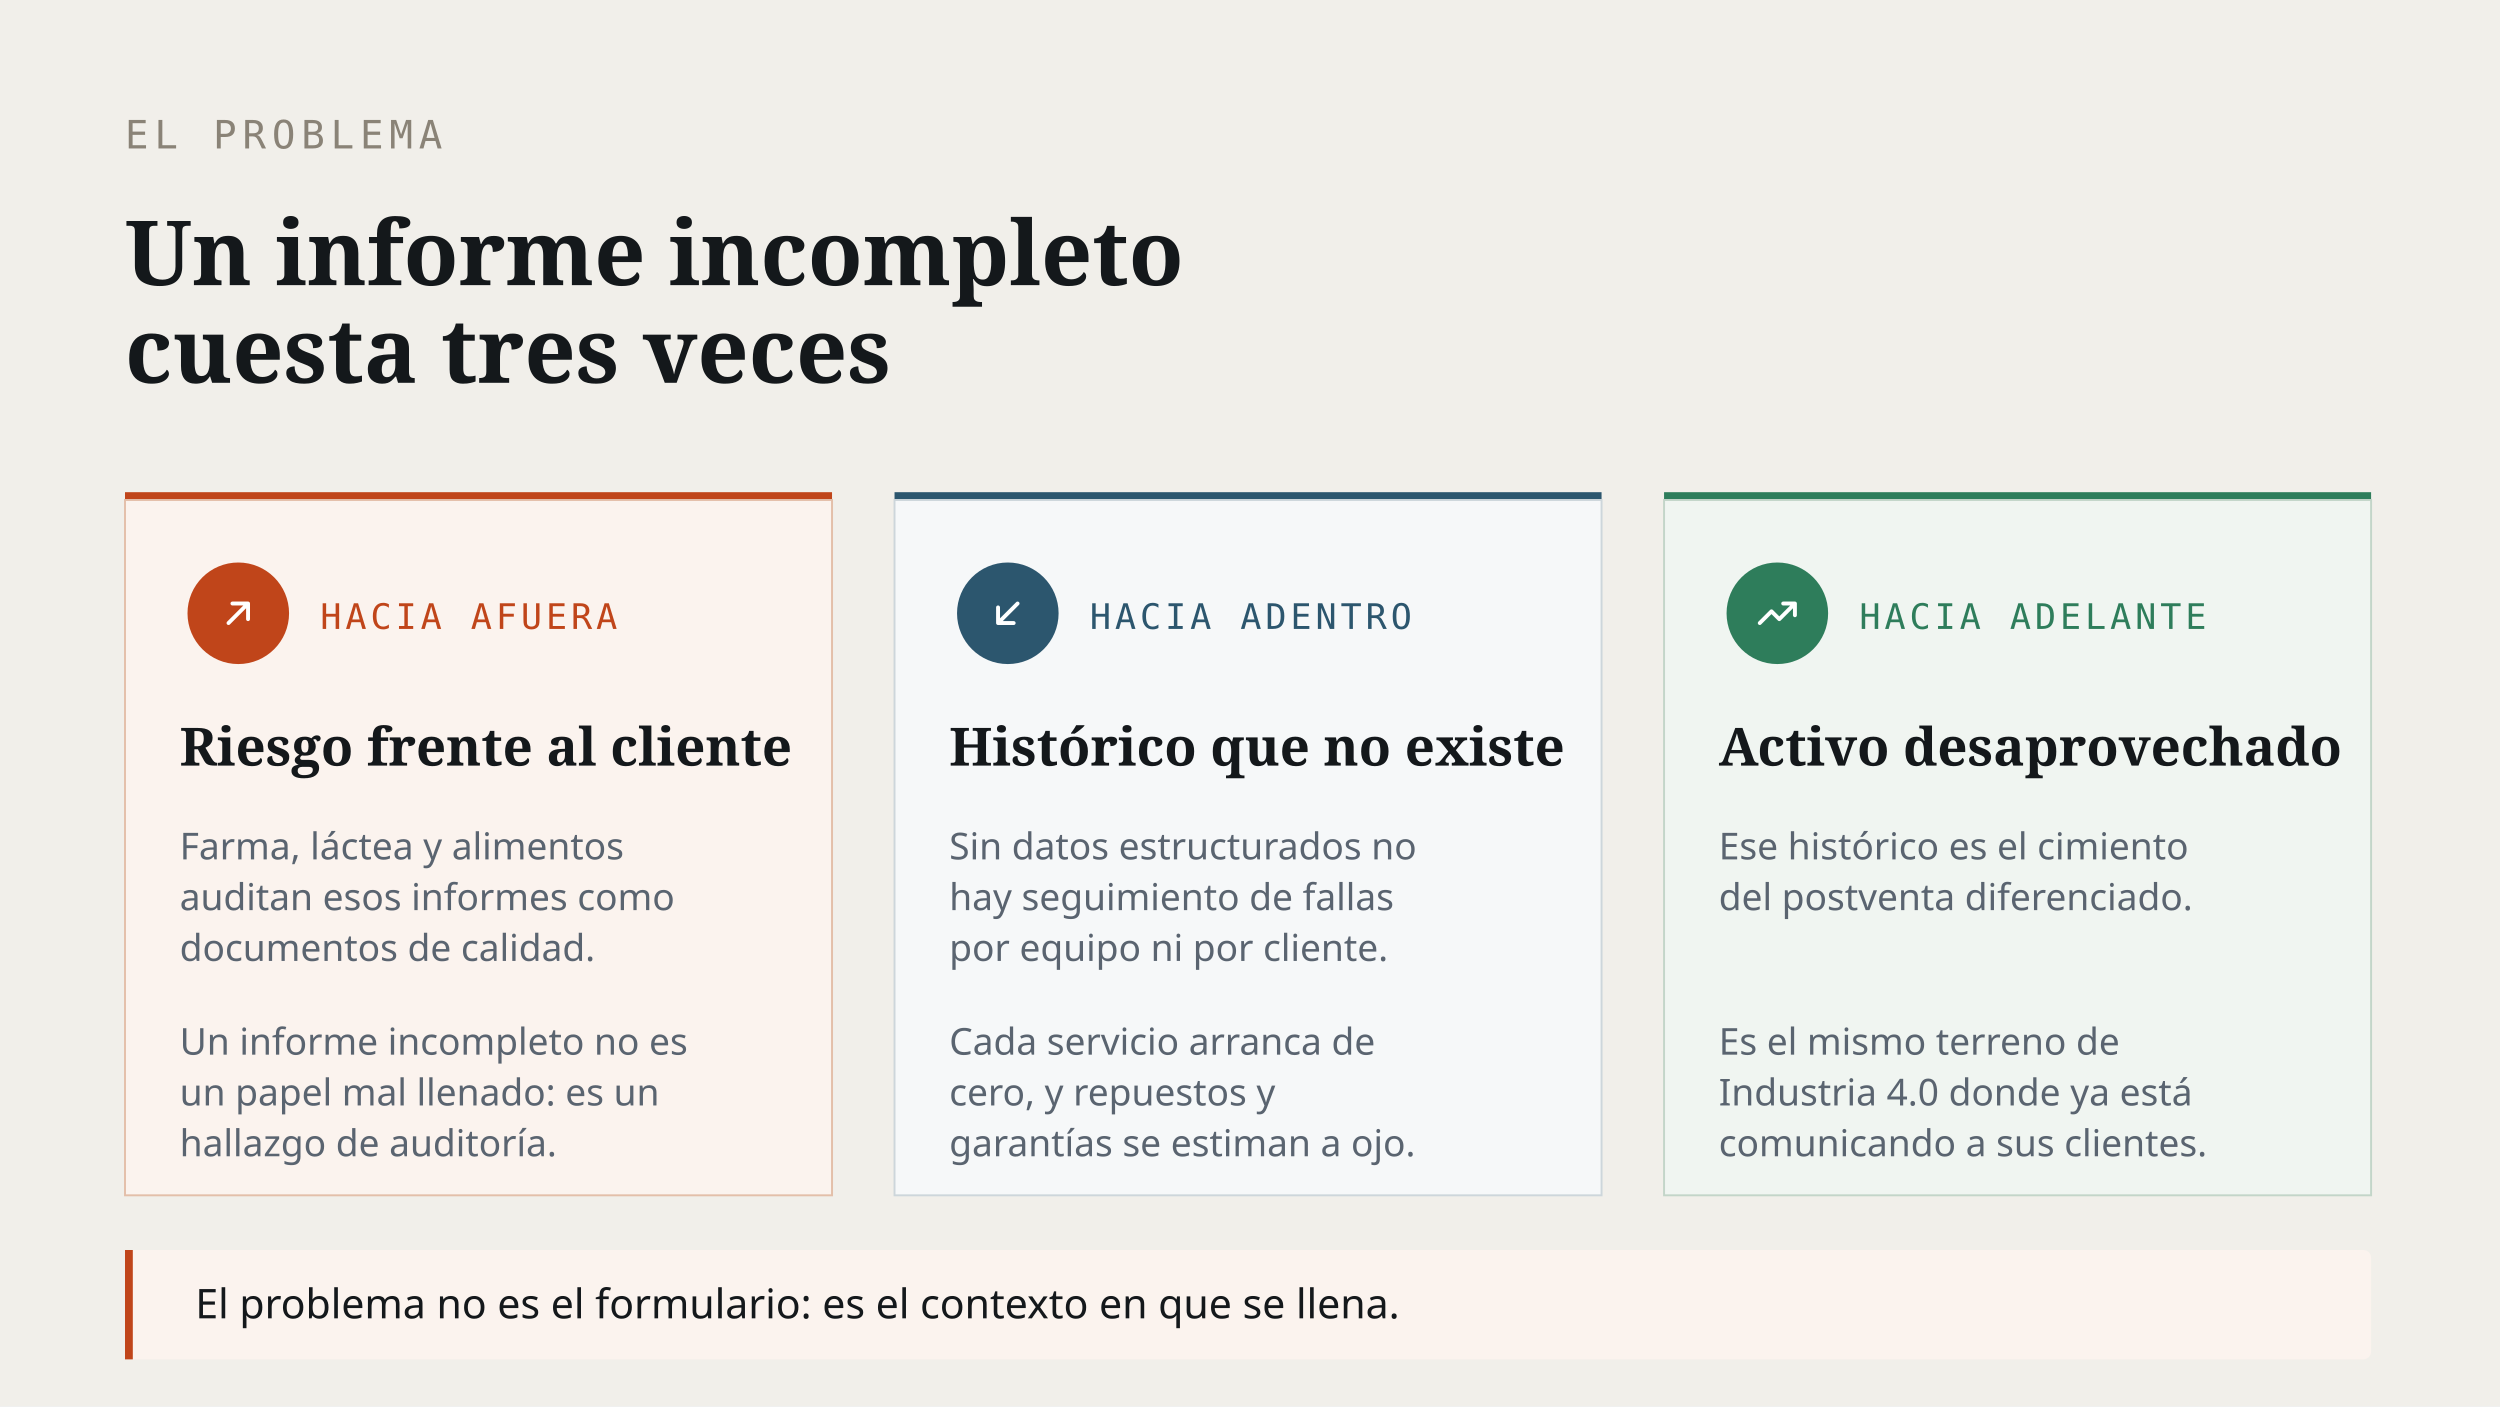
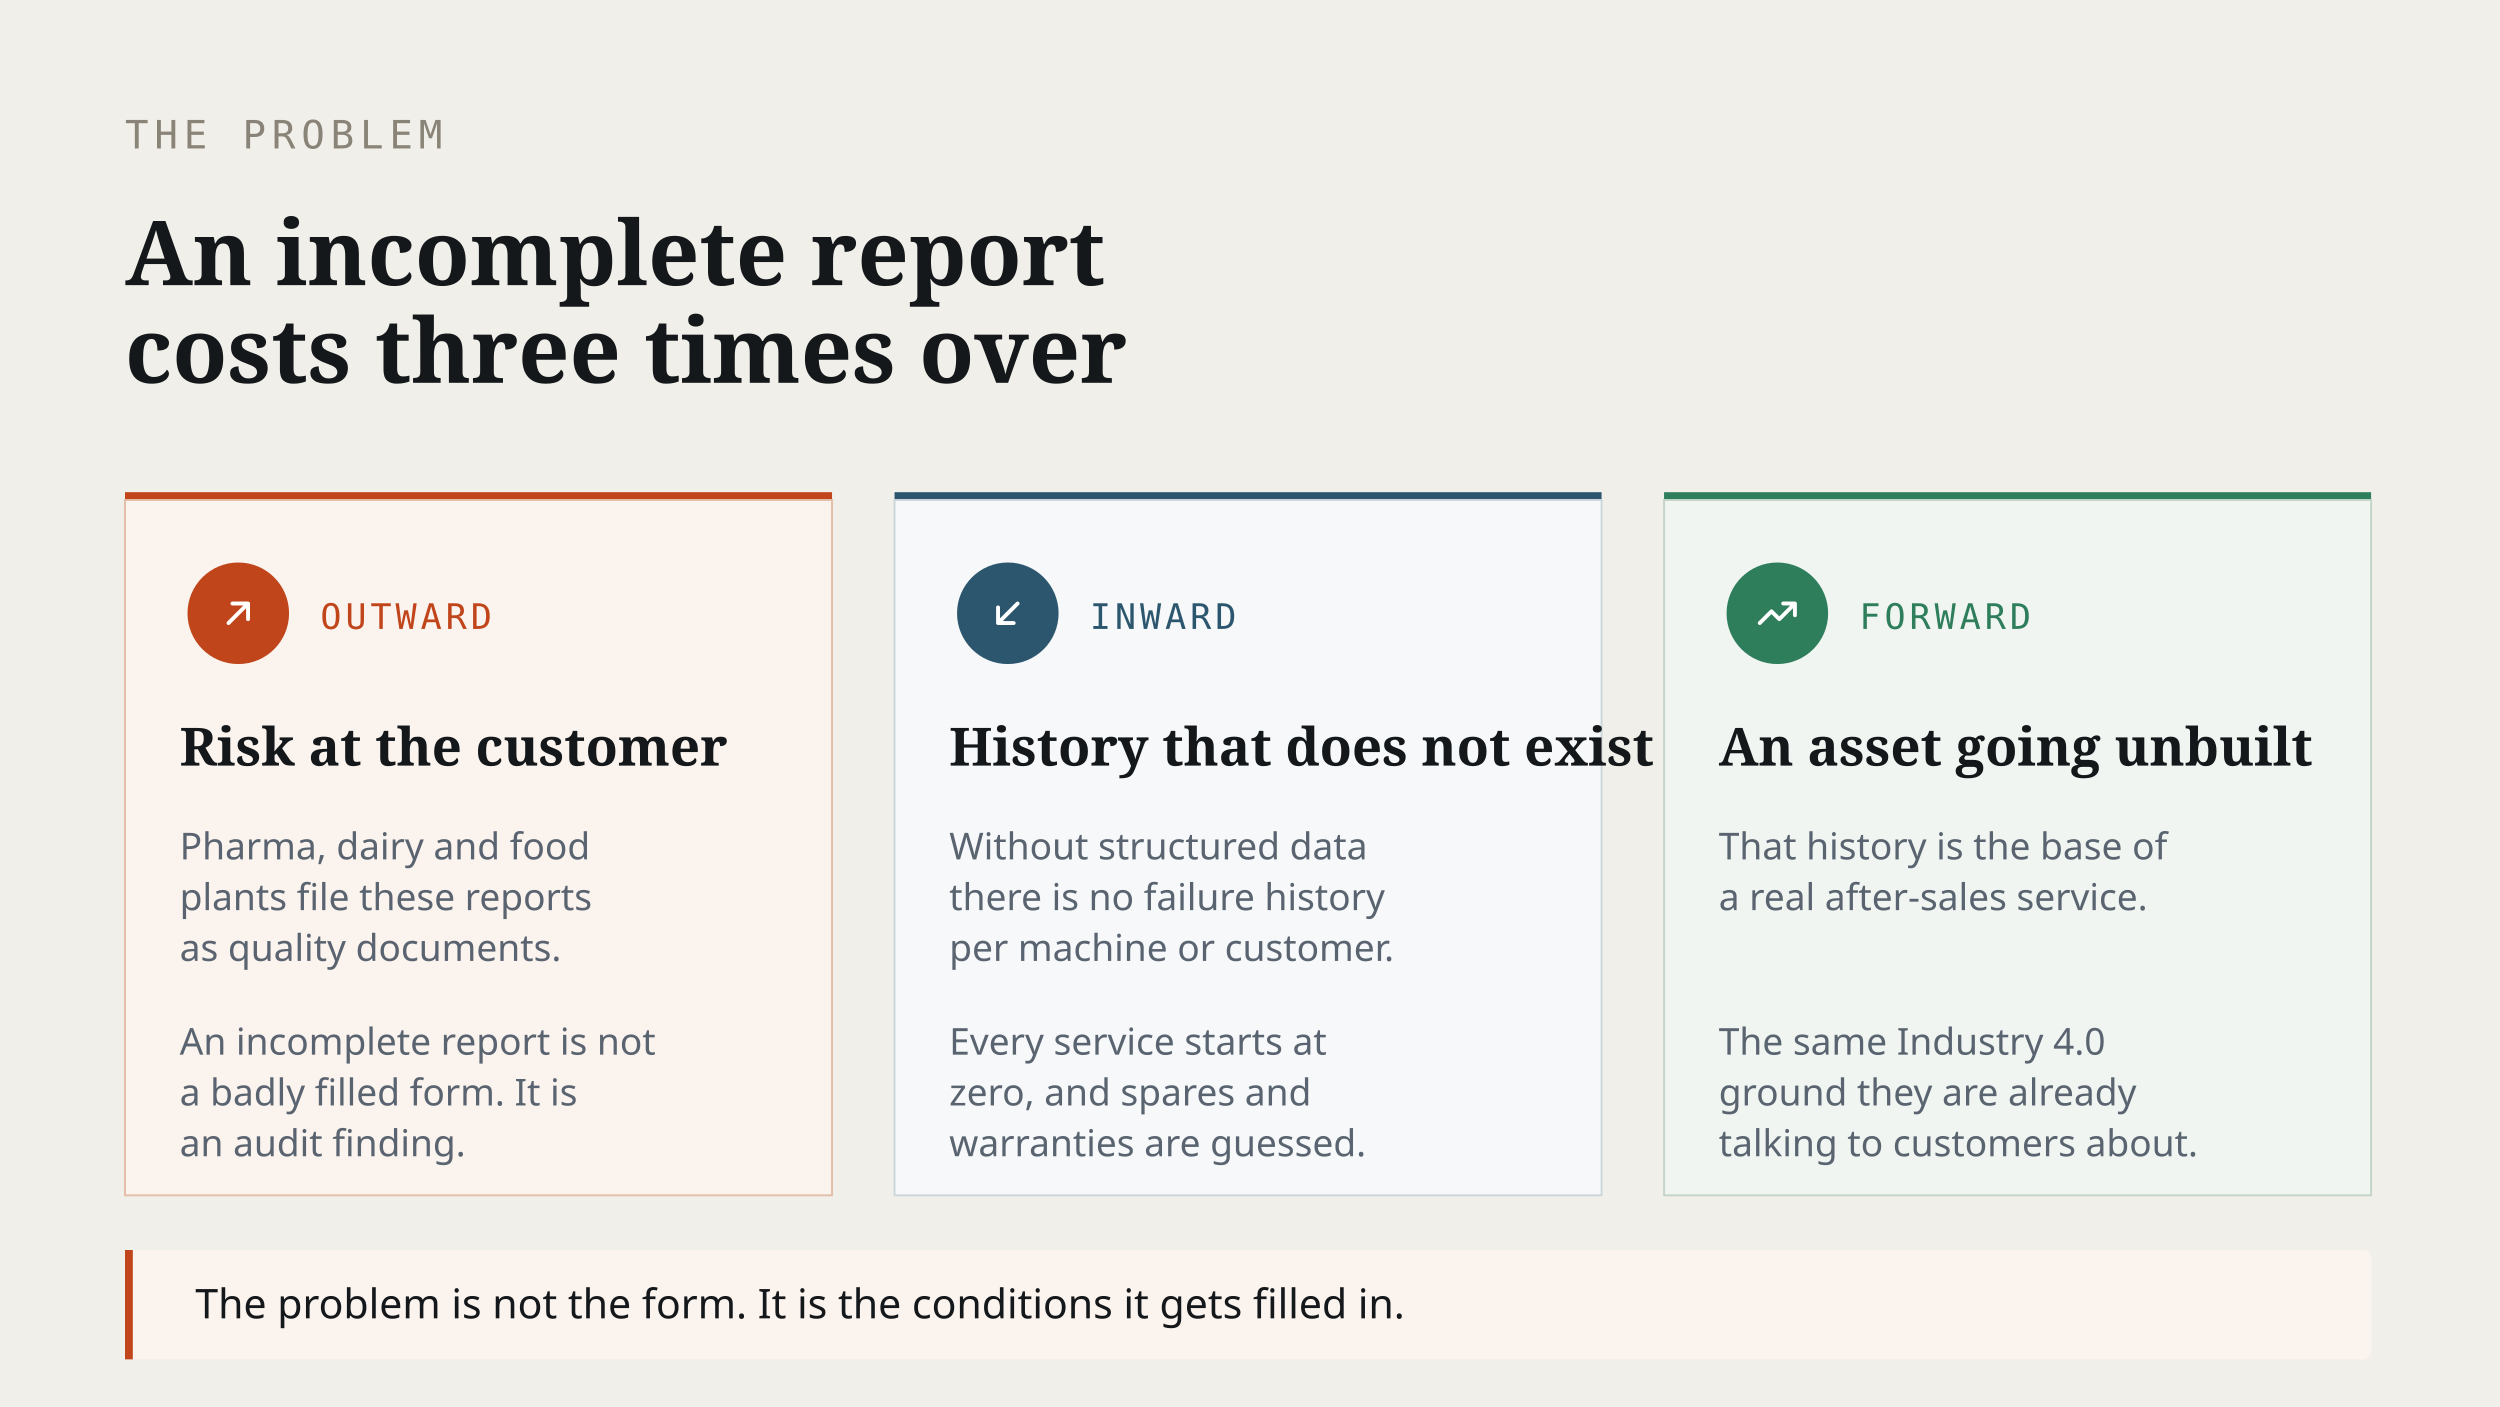
<svg xmlns="http://www.w3.org/2000/svg" width="1280" height="720" viewBox="0 0 1280 720">
  <rect width="1280" height="720" fill="#F1EFEA" />
-   <text x="64" y="76" font-family="'IBM Plex Mono',monospace" font-size="20" letter-spacing="3" fill="#8A8377">EL PROBLEMA</text>
-   <text x="64" y="146" font-family="'IBM Plex Serif',Georgia,serif" font-size="46" font-weight="600" fill="#14181B">Un informe incompleto</text>
-   <text x="64" y="196" font-family="'IBM Plex Serif',Georgia,serif" font-size="46" font-weight="600" fill="#14181B">cuesta tres veces</text>
+   <text x="64" y="76" font-family="'IBM Plex Mono',monospace" font-size="20" letter-spacing="3" fill="#8A8377">THE PROBLEM</text>
+   <text x="64" y="146" font-family="'IBM Plex Serif',Georgia,serif" font-size="46" font-weight="600" fill="#14181B">An incomplete report</text>
+   <text x="64" y="196" font-family="'IBM Plex Serif',Georgia,serif" font-size="46" font-weight="600" fill="#14181B">costs three times over</text>
  <rect x="64" y="252" width="362" height="4" fill="#C0451A" />
  <rect x="64" y="256" width="362" height="356" fill="#FBF3EE" stroke="#E3BFA9" stroke-width="1" />
  <circle cx="122" cy="314" r="26" fill="#C0451A" />
  <g transform="translate(110,302)" fill="none" stroke="#FFFFFF" stroke-width="2" stroke-linecap="round" stroke-linejoin="round">
    <path d="M7 17L17 7M9 7h8v8" />
  </g>
-   <text x="164" y="322" font-family="'IBM Plex Mono',monospace" font-size="18" letter-spacing="2" fill="#C0451A">HACIA AFUERA</text>
-   <text x="92" y="392" font-family="'IBM Plex Serif',Georgia,serif" font-size="27" font-weight="600" fill="#14181B">Riesgo frente al cliente</text>
+   <text x="164" y="322" font-family="'IBM Plex Mono',monospace" font-size="18" letter-spacing="2" fill="#C0451A">OUTWARD</text>
+   <text x="92" y="392" font-family="'IBM Plex Serif',Georgia,serif" font-size="27" font-weight="600" fill="#14181B">Risk at the customer</text>
  <g font-family="'IBM Plex Sans',sans-serif" font-size="19" fill="#5A6470">
-     <text x="92" y="440">Farma, láctea y alimentos</text>
-     <text x="92" y="466">auditan esos informes como</text>
-     <text x="92" y="492">documentos de calidad.</text>
-     <text x="92" y="540">Un informe incompleto no es</text>
-     <text x="92" y="566">un papel mal llenado: es un</text>
-     <text x="92" y="592">hallazgo de auditoría.</text>
+     <text x="92" y="440">Pharma, dairy and food</text>
+     <text x="92" y="466">plants file these reports</text>
+     <text x="92" y="492">as quality documents.</text>
+     <text x="92" y="540">An incomplete report is not</text>
+     <text x="92" y="566">a badly filled form. It is</text>
+     <text x="92" y="592">an audit finding.</text>
  </g>
  <rect x="458" y="252" width="362" height="4" fill="#2C566E" />
  <rect x="458" y="256" width="362" height="356" fill="#F6F8F9" stroke="#CDD6DB" stroke-width="1" />
  <circle cx="516" cy="314" r="26" fill="#2C566E" />
  <g transform="translate(504,302)" fill="none" stroke="#FFFFFF" stroke-width="2" stroke-linecap="round" stroke-linejoin="round">
    <path d="M17 7L7 17M15 17H7V9" />
  </g>
-   <text x="558" y="322" font-family="'IBM Plex Mono',monospace" font-size="18" letter-spacing="2" fill="#2C566E">HACIA ADENTRO</text>
-   <text x="486" y="392" font-family="'IBM Plex Serif',Georgia,serif" font-size="27" font-weight="600" fill="#14181B">Histórico que no existe</text>
+   <text x="558" y="322" font-family="'IBM Plex Mono',monospace" font-size="18" letter-spacing="2" fill="#2C566E">INWARD</text>
+   <text x="486" y="392" font-family="'IBM Plex Serif',Georgia,serif" font-size="27" font-weight="600" fill="#14181B">History that does not exist</text>
  <g font-family="'IBM Plex Sans',sans-serif" font-size="19" fill="#5A6470">
-     <text x="486" y="440">Sin datos estructurados no</text>
-     <text x="486" y="466">hay seguimiento de fallas</text>
-     <text x="486" y="492">por equipo ni por cliente.</text>
-     <text x="486" y="540">Cada servicio arranca de</text>
-     <text x="486" y="566">cero, y repuestos y</text>
-     <text x="486" y="592">garantías se estiman a ojo.</text>
+     <text x="486" y="440">Without structured data</text>
+     <text x="486" y="466">there is no failure history</text>
+     <text x="486" y="492">per machine or customer.</text>
+     <text x="486" y="540">Every service starts at</text>
+     <text x="486" y="566">zero, and spares and</text>
+     <text x="486" y="592">warranties are guessed.</text>
  </g>
  <rect x="852" y="252" width="362" height="4" fill="#2E7D5B" />
  <rect x="852" y="256" width="362" height="356" fill="#F0F5F1" stroke="#C3D5C9" stroke-width="1" />
  <circle cx="910" cy="314" r="26" fill="#2E7D5B" />
  <g transform="translate(898,302)" fill="none" stroke="#FFFFFF" stroke-width="2" stroke-linecap="round" stroke-linejoin="round">
    <path d="M3 17l6-6 4 4 8-8M15 7h6v6" />
  </g>
-   <text x="952" y="322" font-family="'IBM Plex Mono',monospace" font-size="18" letter-spacing="2" fill="#2E7D5B">HACIA ADELANTE</text>
-   <text x="880" y="392" font-family="'IBM Plex Serif',Georgia,serif" font-size="27" font-weight="600" fill="#14181B">Activo desaprovechado</text>
+   <text x="952" y="322" font-family="'IBM Plex Mono',monospace" font-size="18" letter-spacing="2" fill="#2E7D5B">FORWARD</text>
+   <text x="880" y="392" font-family="'IBM Plex Serif',Georgia,serif" font-size="27" font-weight="600" fill="#14181B">An asset going unbuilt</text>
  <g font-family="'IBM Plex Sans',sans-serif" font-size="19" fill="#5A6470">
-     <text x="880" y="440">Ese histórico es el cimiento</text>
-     <text x="880" y="466">del postventa diferenciado.</text>
-     <text x="880" y="540">Es el mismo terreno de</text>
-     <text x="880" y="566">Industria 4.0 donde ya está</text>
-     <text x="880" y="592">comunicando a sus clientes.</text>
+     <text x="880" y="440">That history is the base of</text>
+     <text x="880" y="466">a real after-sales service.</text>
+     <text x="880" y="540">The same Industry 4.0</text>
+     <text x="880" y="566">ground they are already</text>
+     <text x="880" y="592">talking to customers about.</text>
  </g>
  <rect x="64" y="640" width="1150" height="56" rx="4" fill="#FBF3EE" />
  <rect x="64" y="640" width="4" height="56" fill="#C0451A" />
-   <text x="100" y="675" font-family="'IBM Plex Sans',sans-serif" font-size="21" fill="#14181B">El problema no es el formulario: es el contexto en que se llena.</text>
+   <text x="100" y="675" font-family="'IBM Plex Sans',sans-serif" font-size="21" fill="#14181B">The problem is not the form. It is the conditions it gets filled in.</text>
</svg>
